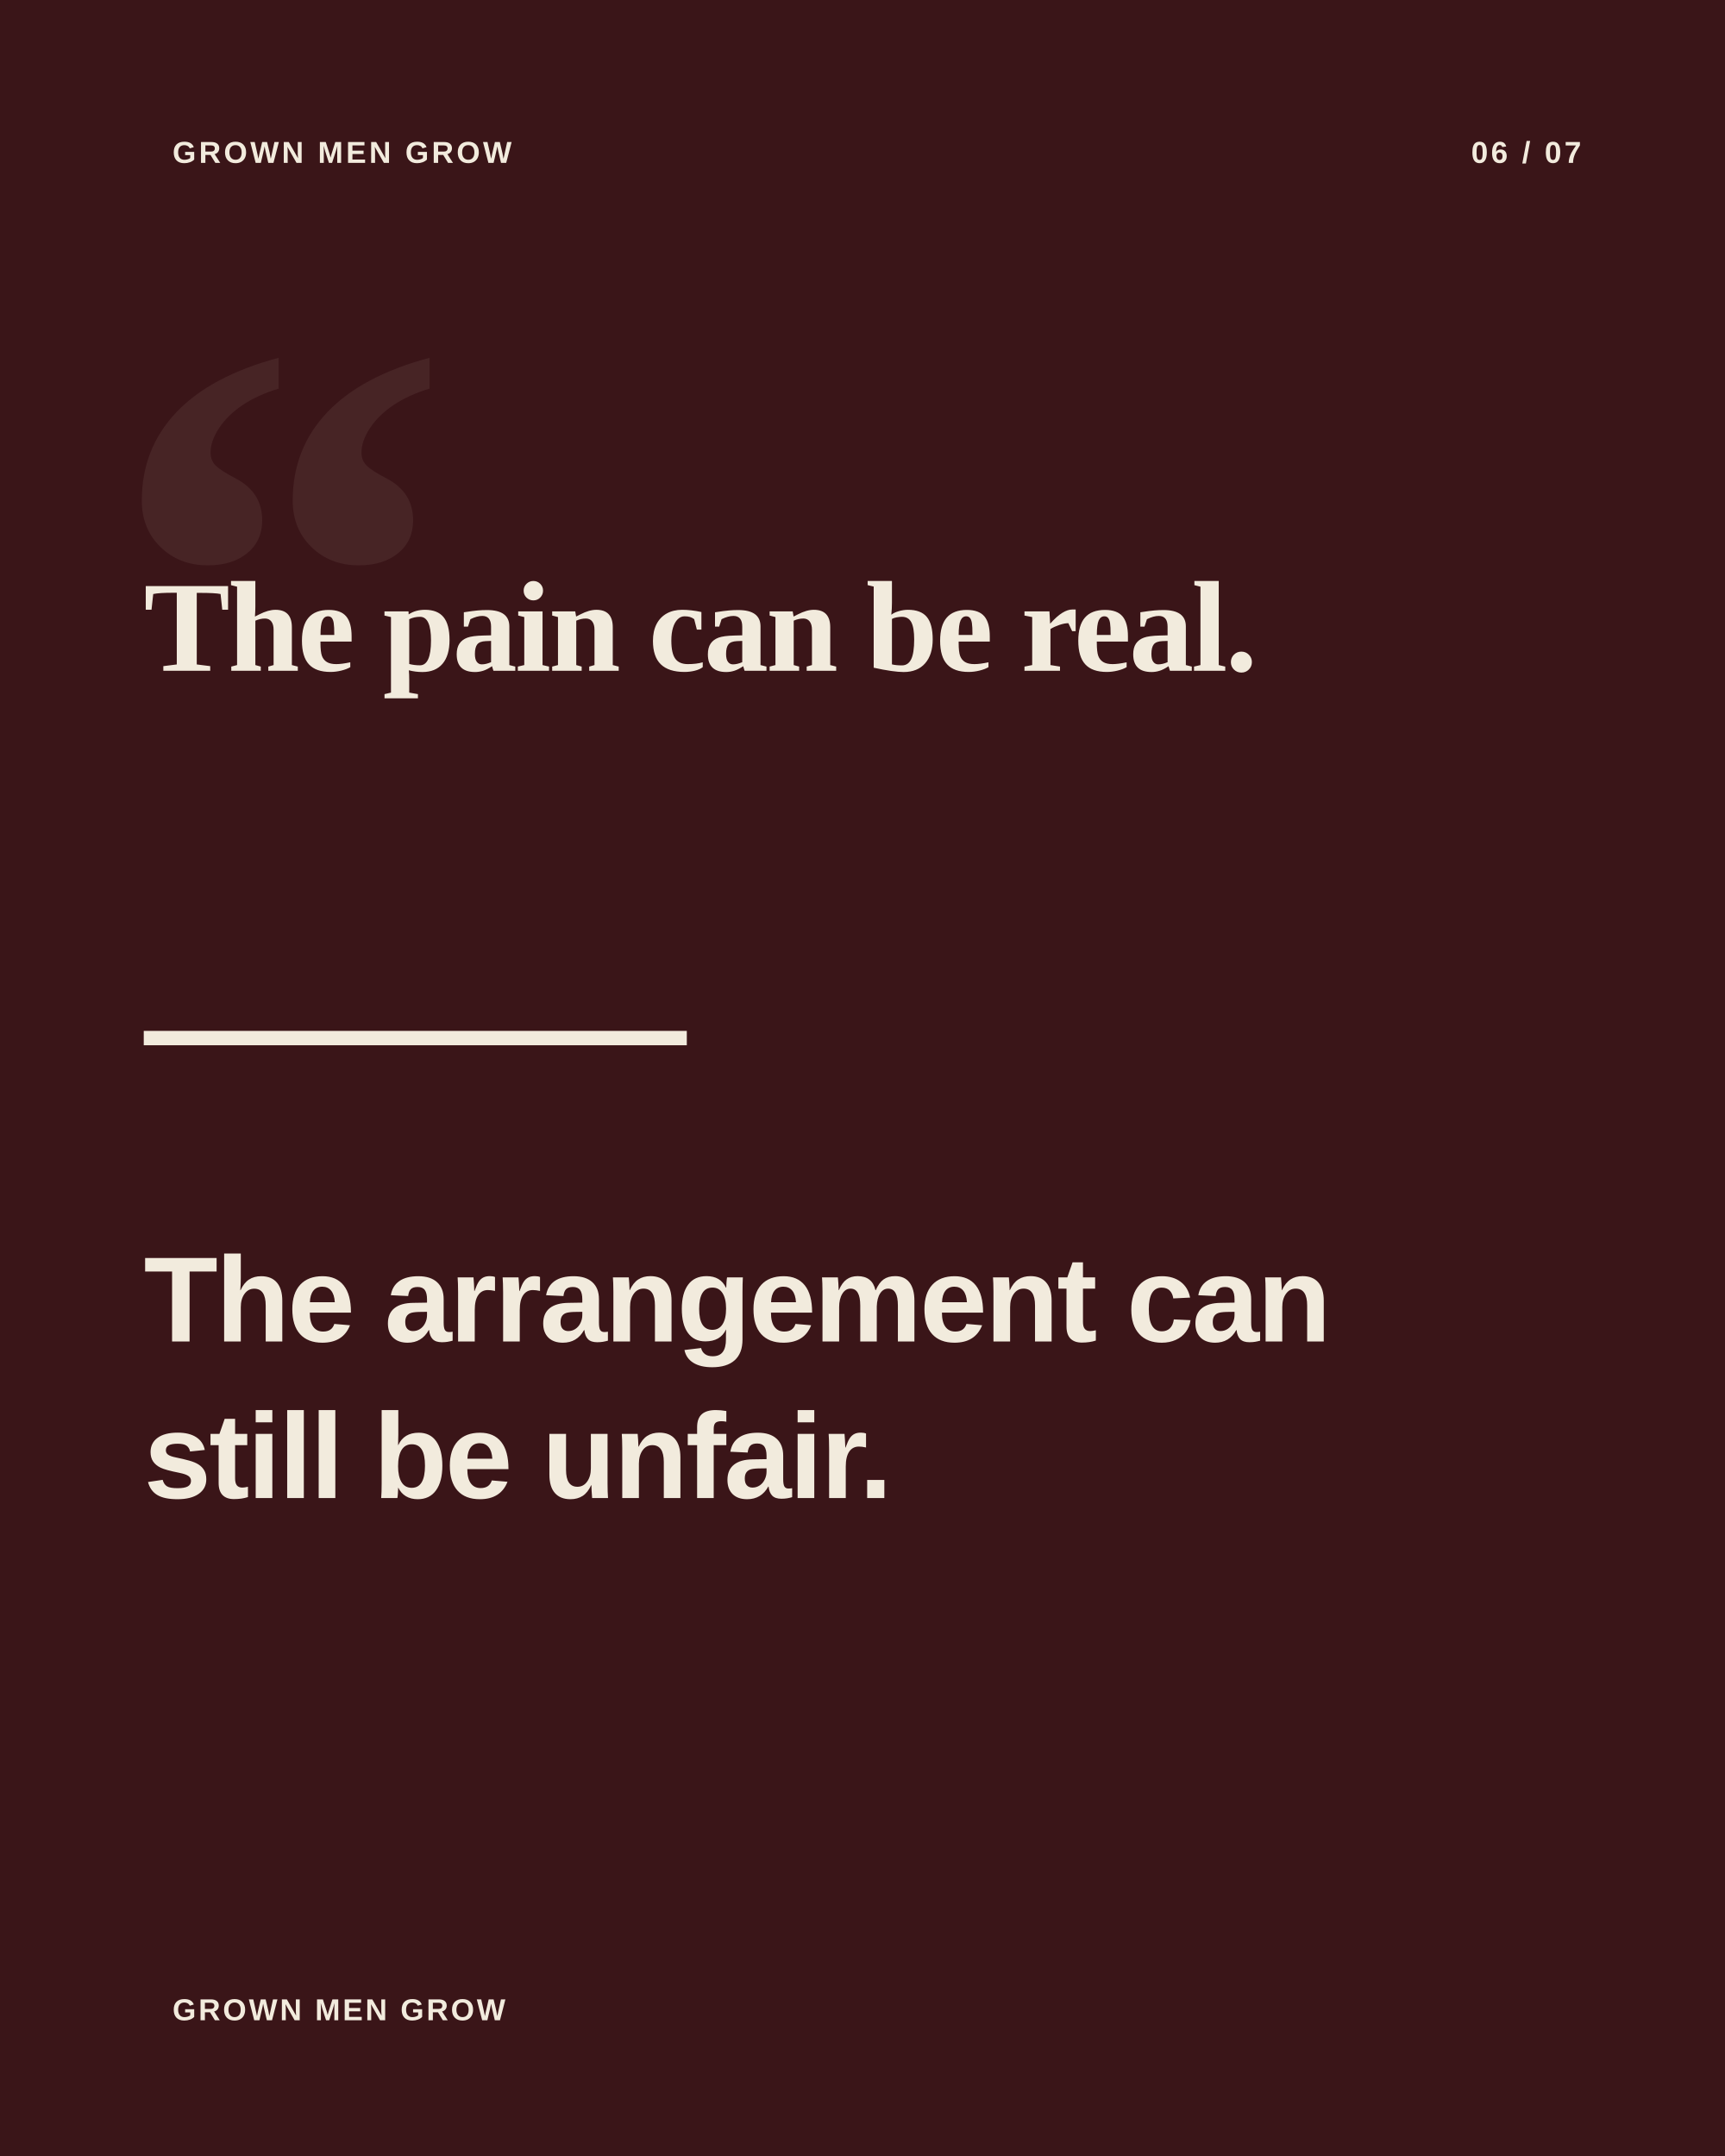
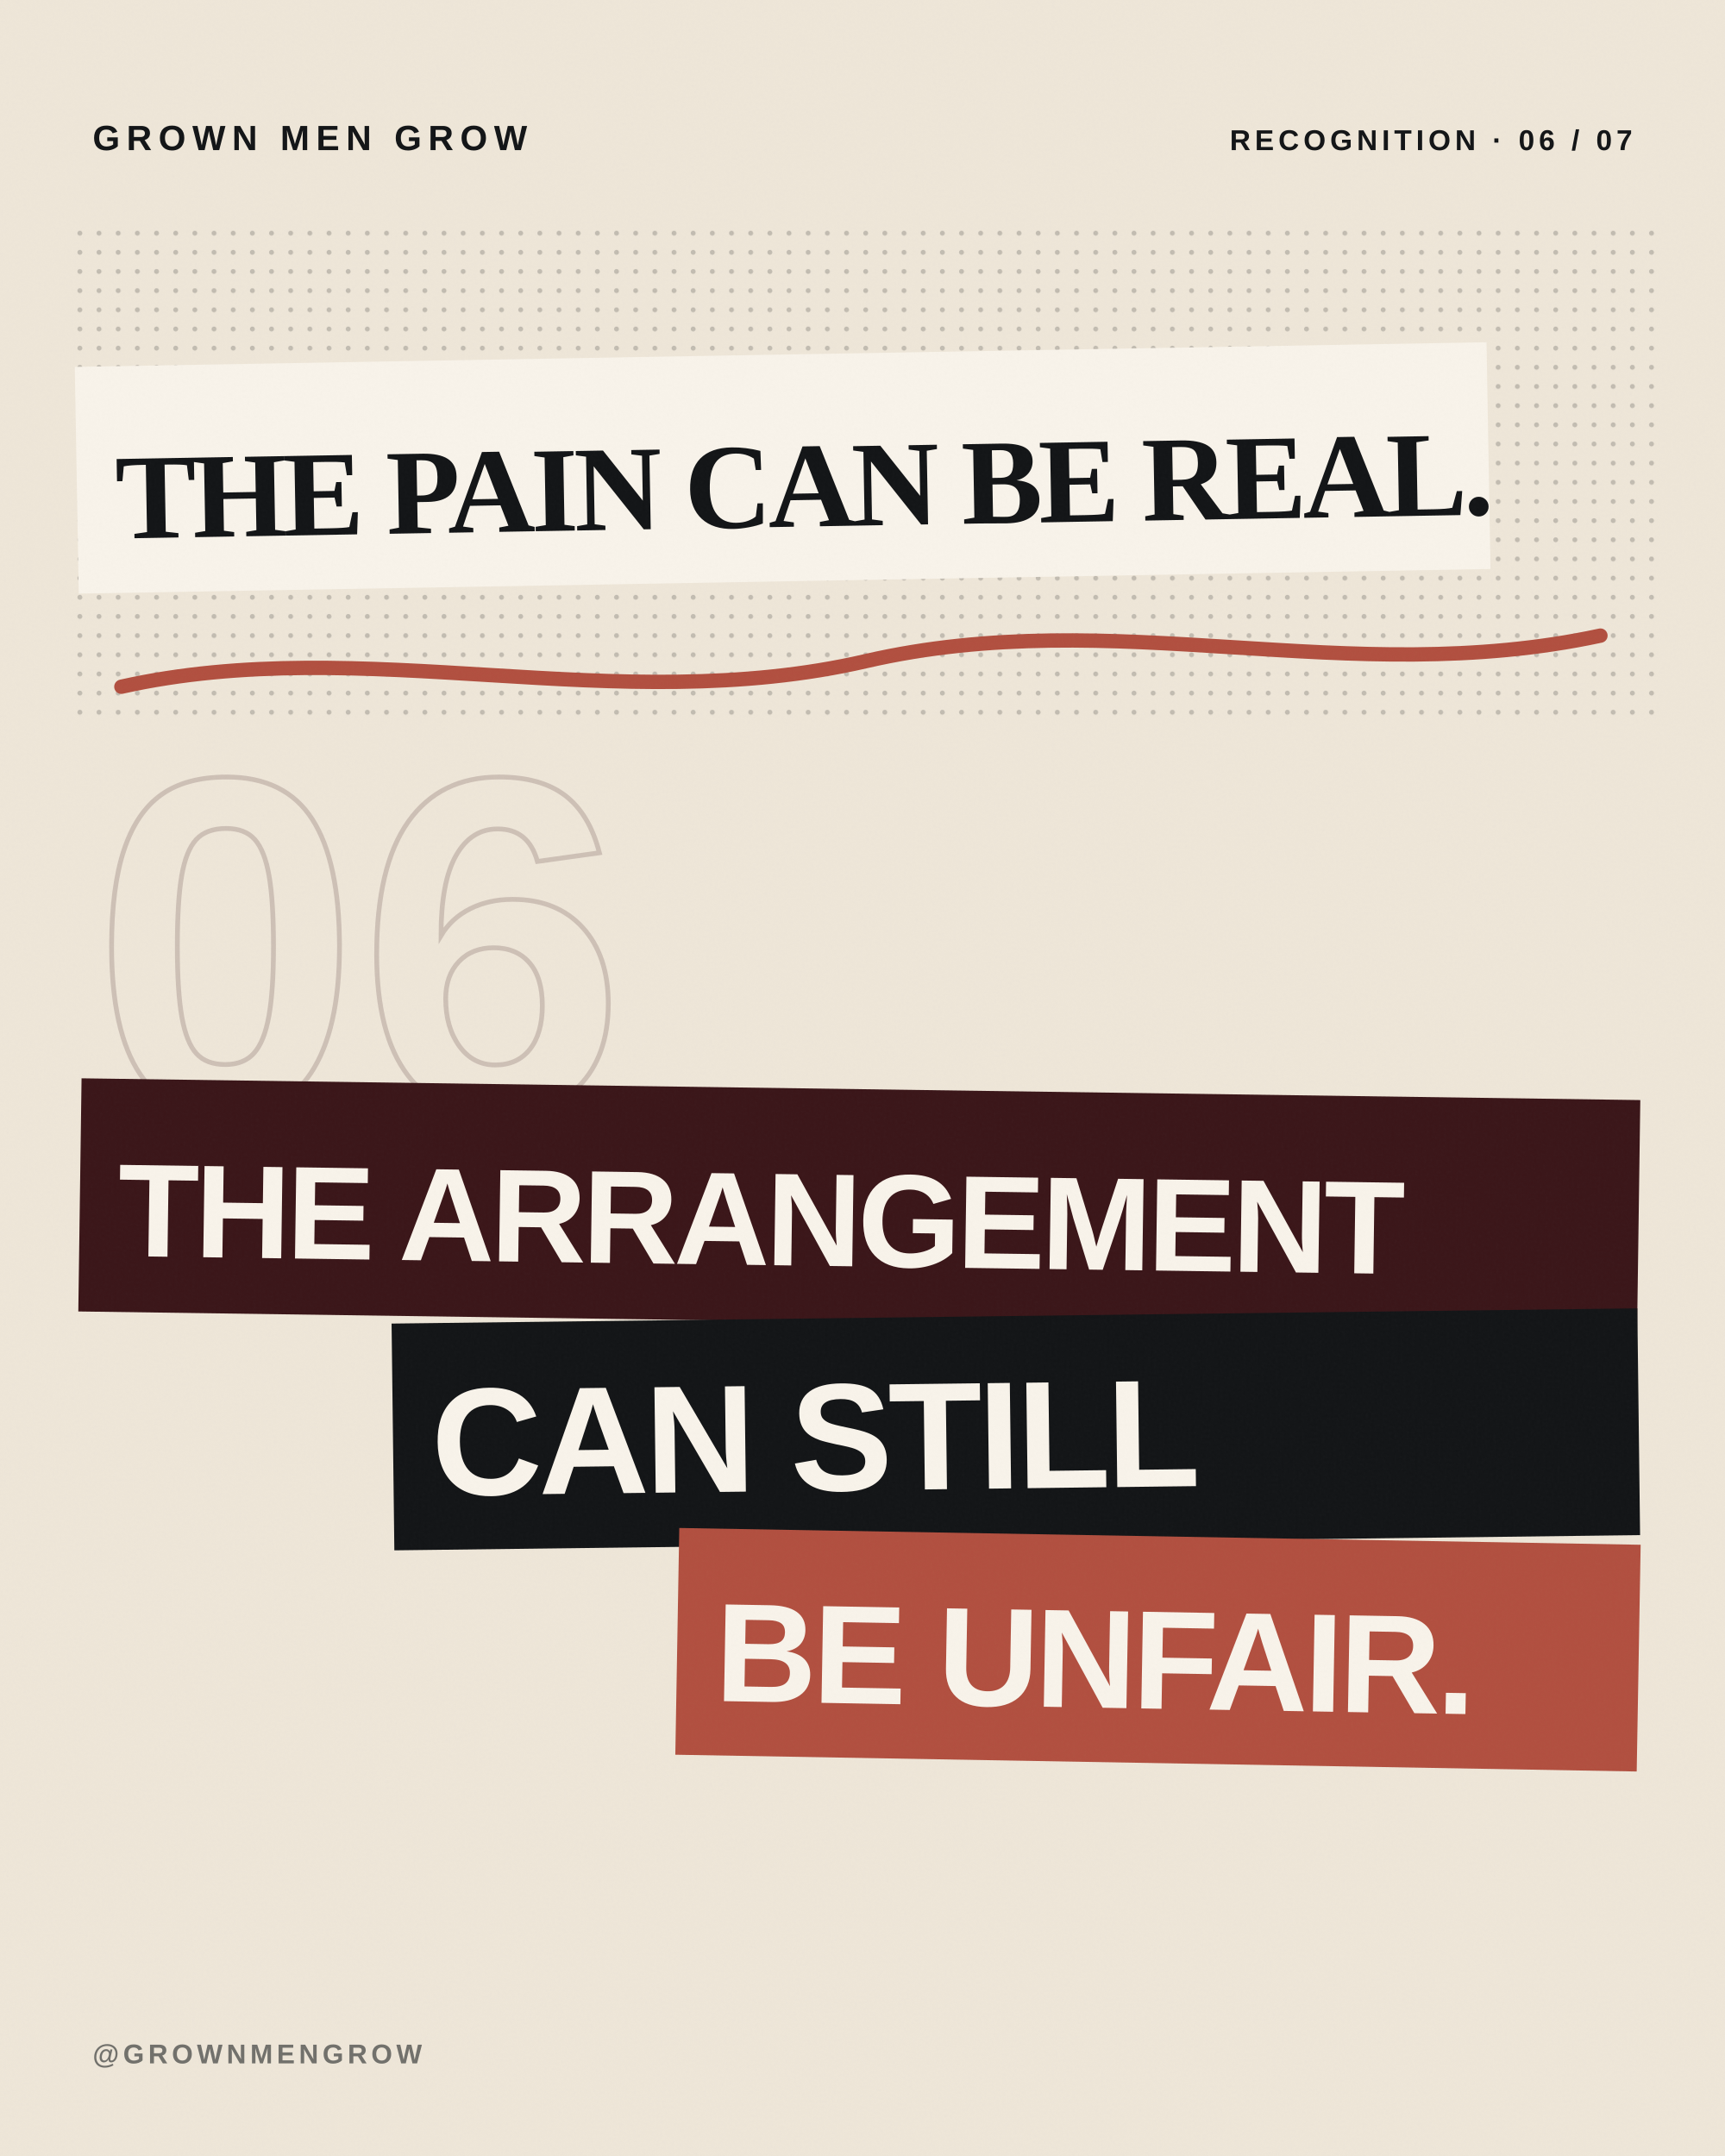
<svg xmlns="http://www.w3.org/2000/svg" width="1080" height="1350" viewBox="0 0 1080 1350">
-   <rect width="1080" height="1350" fill="#3A1518" />
-   <text x="68" y="510" fill="#F2EBDD" fill-opacity="0.07" font-family="Georgia, Times New Roman, serif" font-size="430" font-weight="700">“</text>
-   <text x="108" y="102" fill="#F2EBDD" font-family="Helvetica Neue, Arial, sans-serif" font-size="19" font-weight="700" letter-spacing="1.8">GROWN MEN GROW</text>
-   <text x="990" y="102" text-anchor="end" fill="#F2EBDD" font-family="Helvetica Neue, Arial, sans-serif" font-size="19" font-weight="700" letter-spacing="1.8">06 / 07</text>
-   <text x="90" y="420" text-anchor="start" fill="#F2EBDD" font-family="Georgia, Times New Roman, serif" font-size="81" font-weight="700" font-style="normal" letter-spacing="-1.4">
-     <tspan x="90" dy="0">The pain can be real.</tspan>
-   </text>
-   <line x1="90" y1="650" x2="430" y2="650" stroke="#F2EBDD" stroke-width="9" />
-   <text x="90" y="840" text-anchor="start" fill="#F2EBDD" font-family="Helvetica Neue, Arial, sans-serif" font-size="76" font-weight="800" font-style="normal" letter-spacing="-1.4">
-     <tspan x="90" dy="0">The arrangement can</tspan>
-     <tspan x="90" dy="98">still be unfair.</tspan>
-   </text>
-   <text x="108" y="1265" fill="#F2EBDD" font-family="Helvetica Neue, Arial, sans-serif" font-size="19" font-weight="700" letter-spacing="1.5">GROWN MEN GROW</text>
+   <defs>
+     <filter id="recognition-06-paper" x="-10%" y="-10%" width="120%" height="120%">
+       <feTurbulence type="fractalNoise" baseFrequency="0.55" numOctaves="4" seed="23" />
+       <feColorMatrix type="saturate" values="0" />
+       <feComponentTransfer>
+         <feFuncA type="table" tableValues="0 0.1" />
+       </feComponentTransfer>
+     </filter>
+     <filter id="recognition-06-photo" x="-5%" y="-5%" width="110%" height="110%">
+       <feColorMatrix type="saturate" values="0.9" />
+       <feComponentTransfer>
+         <feFuncR type="linear" slope="1.03" intercept="0.01" />
+         <feFuncG type="linear" slope="1.02" intercept="0.01" />
+         <feFuncB type="linear" slope="0.99" intercept="0" />
+       </feComponentTransfer>
+     </filter>
+     <pattern id="recognition-06-dots" width="12" height="12" patternUnits="userSpaceOnUse">
+       <circle cx="2" cy="2" r="1.55" fill="#121416" opacity="0.2" />
+     </pattern>
+   </defs>
+   <rect width="1080" height="1350" fill="#EEE6D8" />
+   <text x="58" y="94" fill="#121416" font-family="Arial Narrow, Helvetica Neue Condensed, Helvetica Neue, Arial, sans-serif" font-size="22" font-weight="900" letter-spacing="4.1">GROWN MEN GROW</text>
+   <text x="1022" y="94" fill="#121416" font-family="Arial Narrow, Helvetica Neue Condensed, Helvetica Neue, Arial, sans-serif" font-size="18" font-weight="900" text-anchor="end" letter-spacing="2.7">RECOGNITION · 06 / 07</text>
+   <rect x="42" y="142" width="996" height="310" fill="url(#recognition-06-dots)" />
+   <g transform="rotate(-1 490 293)">
+     <rect x="48" y="222" width="884" height="142" fill="#F8F3EA" />
+     <text x="72" y="329.92" fill="#121416" font-family="Bodoni 72, Didot, Georgia, Times New Roman, serif" font-size="76" font-weight="900" letter-spacing="-2.5">THE PAIN CAN BE REAL.</text>
+   </g>
+   <path d="M76 430 C228 396 386 450 542 414 C698 378 844 432 1002 398" fill="none" stroke="#B14F3F" stroke-width="9" stroke-linecap="round" stroke-linejoin="round" />
+   <text x="58" y="696" fill="none" stroke="#3A1518" stroke-opacity="0.18" stroke-width="3" font-family="Arial Narrow, Helvetica Neue Condensed, Helvetica Neue, Arial, sans-serif" font-size="300" font-weight="900">06</text>
+   <g transform="rotate(0.8 538 755)">
+     <rect x="50" y="682" width="976" height="146" fill="#3A1518" />
+     <text x="74" y="792.96" fill="#F8F3EA" font-family="Arial Narrow, Helvetica Neue Condensed, Helvetica Neue, Arial, sans-serif" font-size="83" font-weight="900" letter-spacing="-2.5">THE ARRANGEMENT</text>
+   </g>
+   <g transform="rotate(-0.7 636 895)">
+     <rect x="246" y="824" width="780" height="142" fill="#121416" />
+     <text x="270" y="931.92" fill="#F8F3EA" font-family="Arial Narrow, Helvetica Neue Condensed, Helvetica Neue, Arial, sans-serif" font-size="96" font-weight="900" letter-spacing="-2.5">CAN STILL</text>
+   </g>
+   <g transform="rotate(1 725 1033)">
+     <rect x="424" y="962" width="602" height="142" fill="#B14F3F" />
+     <text x="448" y="1069.92" fill="#F8F3EA" font-family="Arial Narrow, Helvetica Neue Condensed, Helvetica Neue, Arial, sans-serif" font-size="88" font-weight="900" letter-spacing="-2.5">BE UNFAIR.</text>
+   </g>
+   <text x="58" y="1292" fill="#71706B" font-family="Arial Narrow, Helvetica Neue Condensed, Helvetica Neue, Arial, sans-serif" font-size="17" font-weight="900" letter-spacing="2.5">@GROWNMENGROW</text>
+   <rect width="1080" height="1350" filter="url(#recognition-06-paper)" opacity="0.22" pointer-events="none" />
</svg>
